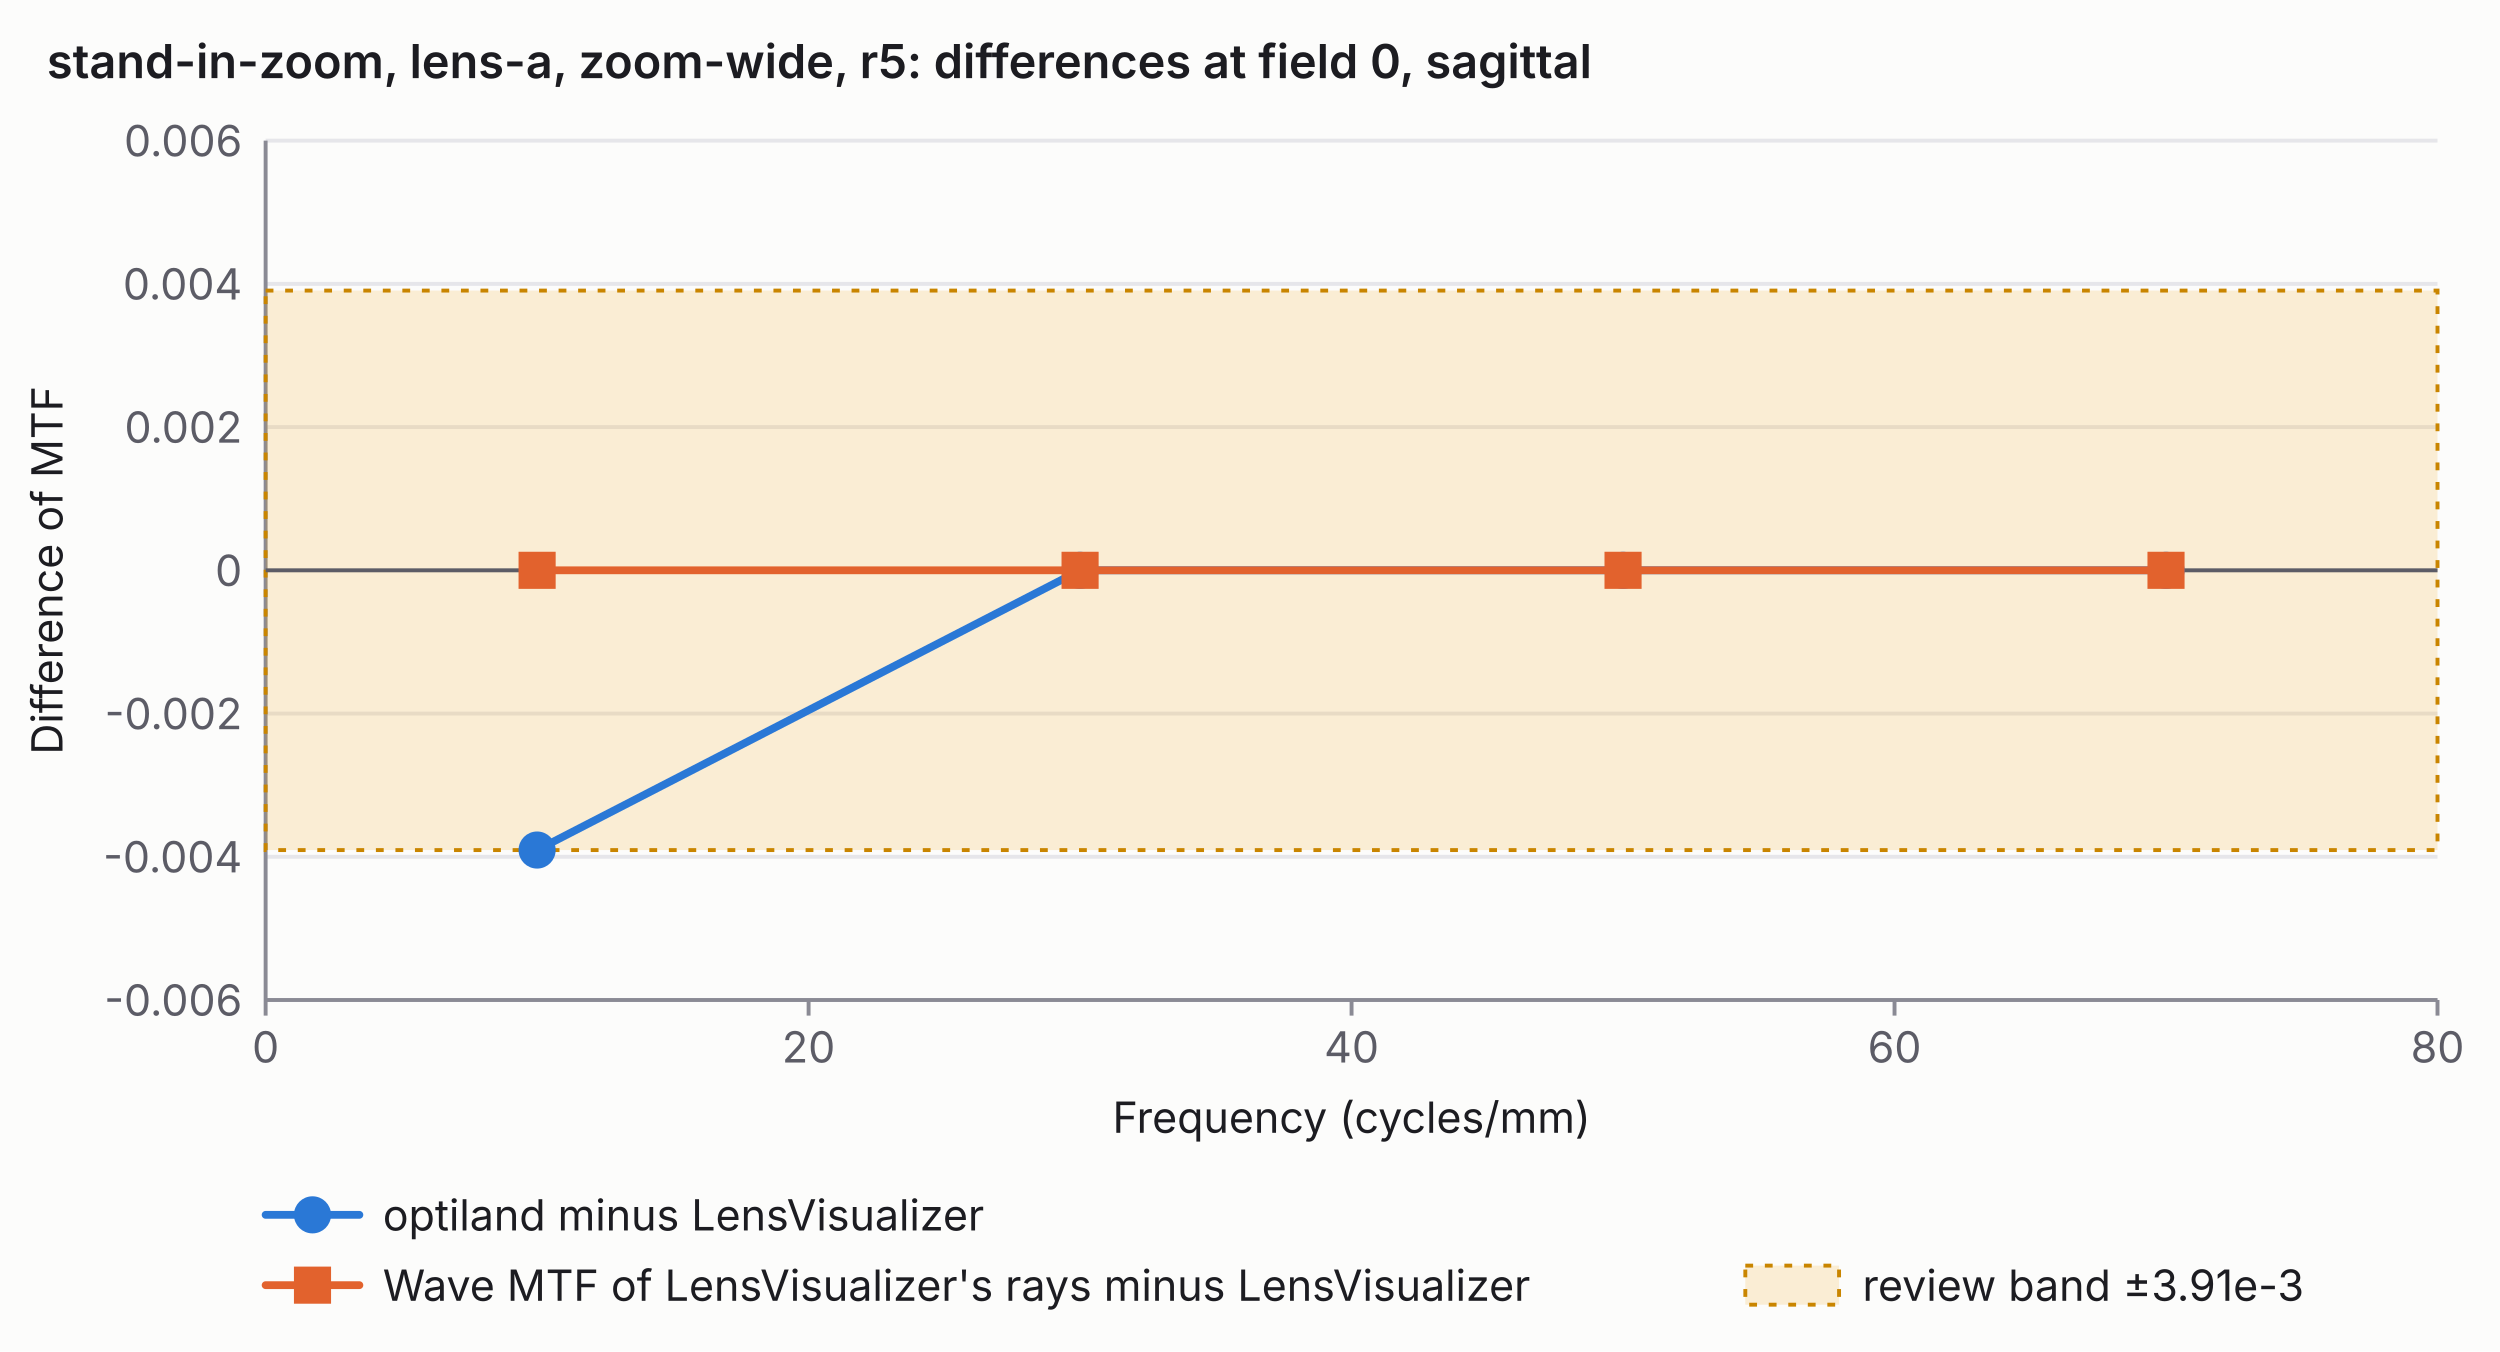
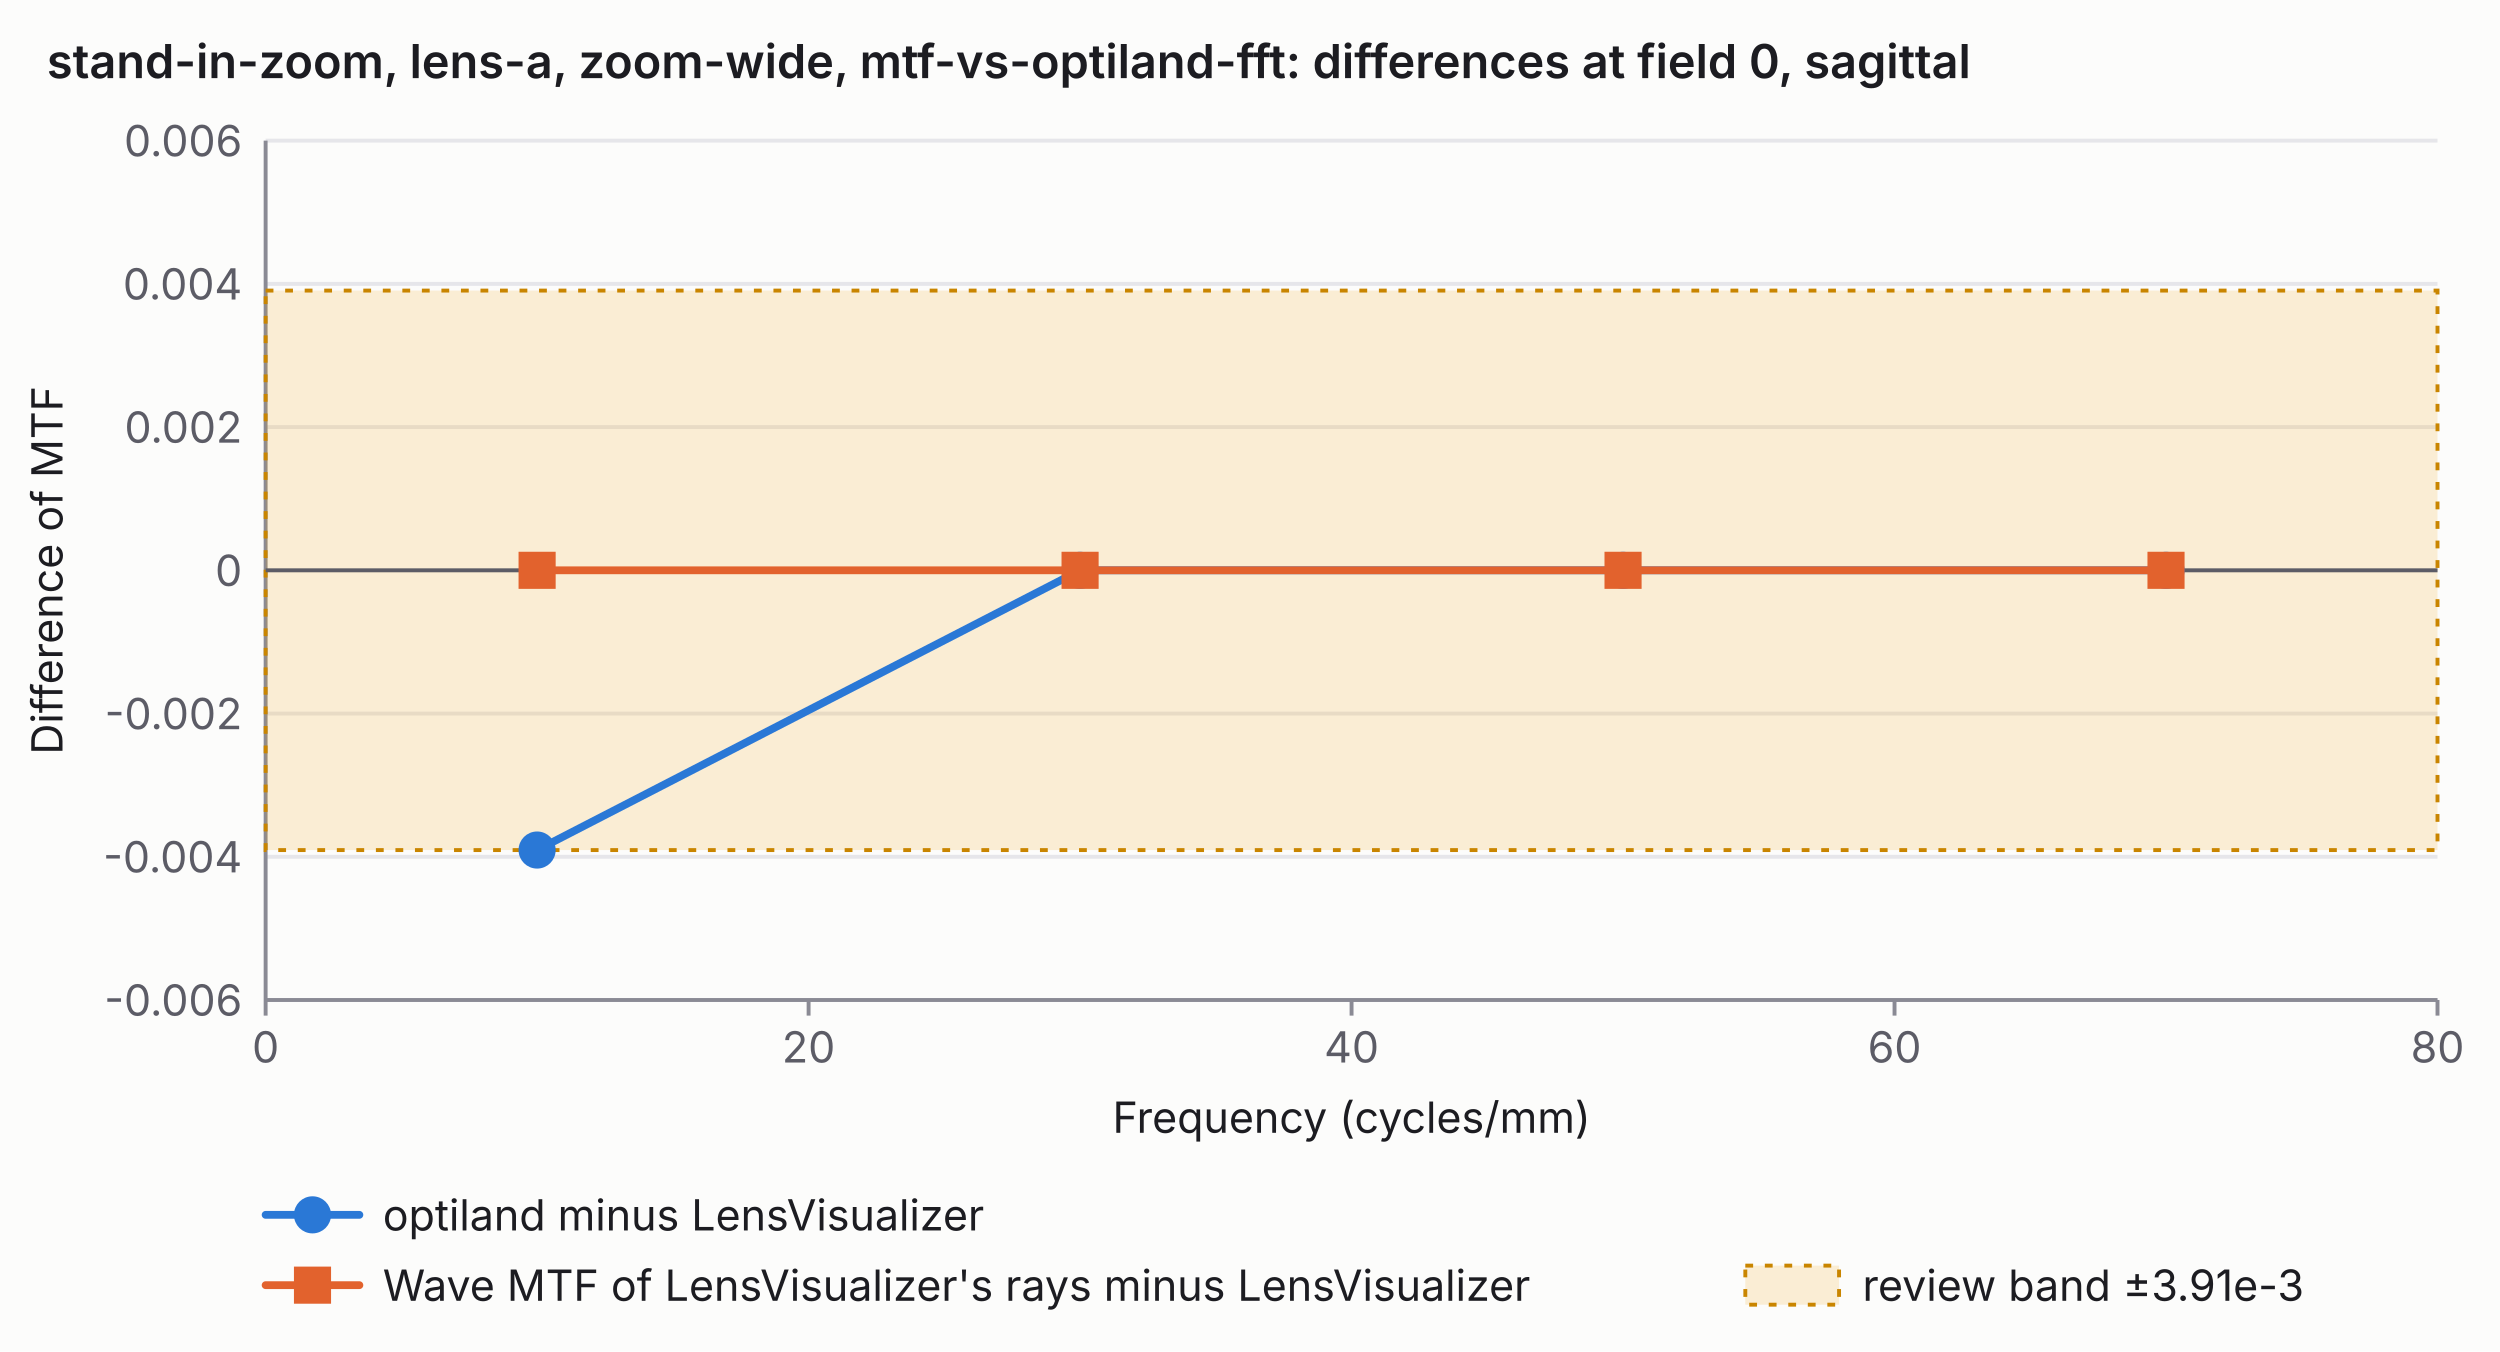
<svg xmlns="http://www.w3.org/2000/svg" class="lvc" width="640" height="346" viewBox="0 0 640 346" role="img">
  <style>.lvc{font:11px system-ui,-apple-system,'Segoe UI',sans-serif}
.lvc .bg{fill:#fcfcfb}
.lvc text{fill:#1c1c21}
.lvc text.muted{fill:#5c5c66}
.lvc text.head{font-weight:600;font-size:12px}
.lvc .grid{stroke:#e6e6ea;stroke-width:1}
.lvc .axis{stroke:#8a8a94;stroke-width:1}
.lvc .line{fill:none;stroke-width:2;stroke-linejoin:round;stroke-linecap:round}
.lvc .dash{stroke-dasharray:6 4}
.lvc .dot{stroke:#fcfcfb;stroke-width:1.5}
.lvc .band{fill:#eda100;fill-opacity:.16;stroke:#c98500;stroke-width:1;stroke-dasharray:2 3}
.lvc .zeroline{stroke:#5c5c66;stroke-width:1}
.lvc .gate{stroke:#d03b3b;stroke-width:1.5;stroke-dasharray:5 3;fill:none}
.lvc .bar{fill:#2a78d6}
.lvc .ring{fill:#fcfcfb;stroke:#2a78d6;stroke-width:2}
.lvc .none{stroke:#8a8a94;stroke-width:2}
.lvc .cell{stroke:#fcfcfb;stroke-width:2}
.lvc .cell.empty{fill:#f4f4f6}
.lvc text.vt{font-weight:600;text-anchor:middle}
.lvc .s0{stroke:#2a78d6}
.lvc .dot.s0{fill:#2a78d6}
.lvc .s1{stroke:#e2622d}
.lvc .dot.s1{fill:#e2622d}
.lvc .s2{stroke:#16996a}
.lvc .dot.s2{fill:#16996a}
.lvc .s3{stroke:#b47b00}
.lvc .dot.s3{fill:#b47b00}
.lvc .s4{stroke:#cf5f8e}
.lvc .dot.s4{fill:#cf5f8e}
.lvc .s5{stroke:#008300}
.lvc .dot.s5{fill:#008300}
.lvc .s6{stroke:#6250d6}
.lvc .dot.s6{fill:#6250d6}
.lvc .s7{stroke:#e34948}
.lvc .dot.s7{fill:#e34948}
.lvc .sx{stroke:#8a8a94}
.lvc .dot.sx{fill:#8a8a94}
.lvc .v-PASS{fill:#cdebcd}
.lvc text.t-PASS{fill:#0b3d0b}
.lvc .v-FLOOR{fill:#e3f2dc}
.lvc text.t-FLOOR{fill:#24451a}
.lvc .v-FAIL{fill:#f6cfcc}
.lvc text.t-FAIL{fill:#5c0f0b}
.lvc .v-ERROR{fill:#e9b7b3}
.lvc text.t-ERROR{fill:#4a0906}
.lvc .v-ATTENTION{fill:#fbe5ad}
.lvc text.t-ATTENTION{fill:#4a3600}
.lvc .v-RECORDED{fill:#e3e3ea}
.lvc text.t-RECORDED{fill:#2c2c33}
.lvc .v-UNSUPPORTED{fill:#ededf1}
.lvc text.t-UNSUPPORTED{fill:#45454e}
.lvc .v-BLOCKED{fill:#d9d9e1}
.lvc text.t-BLOCKED{fill:#2c2c33}
@media (prefers-color-scheme:dark){
.lvc .bg{fill:#1a1a19}
.lvc text{fill:#e7e7ec}
.lvc text.muted{fill:#a3a3ad}
.lvc .grid{stroke:#2e2e34}
.lvc .axis{stroke:#6b6b75}
.lvc .dot{stroke:#1a1a19}
.lvc .band{fill:#c98500;fill-opacity:.22;stroke:#eda100}
.lvc .zeroline{stroke:#a3a3ad}
.lvc .gate{stroke:#e66767}
.lvc .bar{fill:#3987e5}
.lvc .ring{fill:#1a1a19;stroke:#3987e5}
.lvc .none{stroke:#6b6b75}
.lvc .cell{stroke:#1a1a19}
.lvc .cell.empty{fill:#222226}
.lvc .s0{stroke:#3987e5}
.lvc .dot.s0{fill:#3987e5}
.lvc .s1{stroke:#d95926}
.lvc .dot.s1{fill:#d95926}
.lvc .s2{stroke:#199e70}
.lvc .dot.s2{fill:#199e70}
.lvc .s3{stroke:#c98500}
.lvc .dot.s3{fill:#c98500}
.lvc .s4{stroke:#d55181}
.lvc .dot.s4{fill:#d55181}
.lvc .s5{stroke:#008300}
.lvc .dot.s5{fill:#008300}
.lvc .s6{stroke:#9085e9}
.lvc .dot.s6{fill:#9085e9}
.lvc .s7{stroke:#e66767}
.lvc .dot.s7{fill:#e66767}
.lvc .sx{stroke:#6b6b75}
.lvc .dot.sx{fill:#6b6b75}
.lvc .v-PASS{fill:#1d4a22}
.lvc text.t-PASS{fill:#d9f2d9}
.lvc .v-FLOOR{fill:#2b4223}
.lvc text.t-FLOOR{fill:#e1efdb}
.lvc .v-FAIL{fill:#5a1d1a}
.lvc text.t-FAIL{fill:#ffdcd8}
.lvc .v-ERROR{fill:#6b2420}
.lvc text.t-ERROR{fill:#ffe3e0}
.lvc .v-ATTENTION{fill:#56420a}
.lvc text.t-ATTENTION{fill:#fbeac0}
.lvc .v-RECORDED{fill:#34343c}
.lvc text.t-RECORDED{fill:#e4e4ea}
.lvc .v-UNSUPPORTED{fill:#2a2a31}
.lvc text.t-UNSUPPORTED{fill:#c8c8d0}
.lvc .v-BLOCKED{fill:#3d3d46}
.lvc text.t-BLOCKED{fill:#e4e4ea}
}</style>
  <rect class="bg" x="0" y="0" width="640" height="346" />
  <g>
-     <text x="12" y="20" class="head">stand-in-zoom, lens-a, zoom-wide, r5: differences at field 0, sagittal</text>
+     <text x="12" y="20" class="head">stand-in-zoom, lens-a, zoom-wide, mtf-vs-optiland-fft: differences at field 0, sagittal</text>
  </g>
  <line class="grid" x1="68" y1="256" x2="624" y2="256" />
  <text x="62" y="260" class="muted" text-anchor="end">-0.006</text>
  <line class="grid" x1="68" y1="219.33" x2="624" y2="219.33" />
  <text x="62" y="223.33" class="muted" text-anchor="end">-0.004</text>
  <line class="grid" x1="68" y1="182.67" x2="624" y2="182.67" />
  <text x="62" y="186.67" class="muted" text-anchor="end">-0.002</text>
  <line class="grid" x1="68" y1="146" x2="624" y2="146" />
  <text x="62" y="150" class="muted" text-anchor="end">0</text>
  <line class="grid" x1="68" y1="109.33" x2="624" y2="109.33" />
  <text x="62" y="113.33" class="muted" text-anchor="end">0.002</text>
  <line class="grid" x1="68" y1="72.67" x2="624" y2="72.67" />
  <text x="62" y="76.67" class="muted" text-anchor="end">0.004</text>
  <line class="grid" x1="68" y1="36" x2="624" y2="36" />
  <text x="62" y="40" class="muted" text-anchor="end">0.006</text>
  <line class="axis" x1="68" y1="256" x2="68" y2="260" />
  <text x="68" y="272" class="muted" text-anchor="middle">0</text>
  <line class="axis" x1="207" y1="256" x2="207" y2="260" />
  <text x="207" y="272" class="muted" text-anchor="middle">20</text>
  <line class="axis" x1="346" y1="256" x2="346" y2="260" />
  <text x="346" y="272" class="muted" text-anchor="middle">40</text>
  <line class="axis" x1="485" y1="256" x2="485" y2="260" />
  <text x="485" y="272" class="muted" text-anchor="middle">60</text>
  <line class="axis" x1="624" y1="256" x2="624" y2="260" />
  <text x="624" y="272" class="muted" text-anchor="middle">80</text>
  <line class="axis" x1="68" y1="256" x2="624" y2="256" />
  <line class="axis" x1="68" y1="36" x2="68" y2="256" />
  <text x="346" y="290" text-anchor="middle">Frequency (cycles/mm)</text>
  <text x="16" y="146" text-anchor="middle" transform="rotate(-90 16 146)">Difference of MTF</text>
  <rect class="band" x="68" y="74.39" width="556" height="143.23" />
  <line class="zeroline" x1="68" y1="146" x2="624" y2="146" />
  <polyline class="line s0" points="137.5,217.61 276.5,146 415.5,146 554.5,146" />
  <circle class="dot s0" cx="137.5" cy="217.61" r="4" />
  <circle class="dot s0" cx="276.5" cy="146" r="4" />
  <circle class="dot s0" cx="415.5" cy="146" r="4" />
  <circle class="dot s0" cx="554.5" cy="146" r="4" />
  <polyline class="line s1" points="137.5,146 276.5,146 415.5,146 554.5,146" />
  <rect class="dot s1" x="133.5" y="142" width="8" height="8" />
  <rect class="dot s1" x="272.5" y="142" width="8" height="8" />
  <rect class="dot s1" x="411.5" y="142" width="8" height="8" />
  <rect class="dot s1" x="550.5" y="142" width="8" height="8" />
  <g>
    <line class="line s0" x1="68" y1="311" x2="92" y2="311" />
    <circle class="dot s0" cx="80" cy="311" r="4" />
    <text x="98" y="315">optiland minus LensVisualizer</text>
  </g>
  <g>
    <line class="line s1" x1="68" y1="329" x2="92" y2="329" />
    <rect class="dot s1" x="76" y="325" width="8" height="8" />
    <text x="98" y="333">Wave MTF of LensVisualizer's rays minus LensVisualizer</text>
  </g>
  <g>
    <rect class="band" x="446.8" y="324" width="24" height="10" />
    <text x="476.8" y="333">review band ±3.91e-3</text>
  </g>
</svg>
